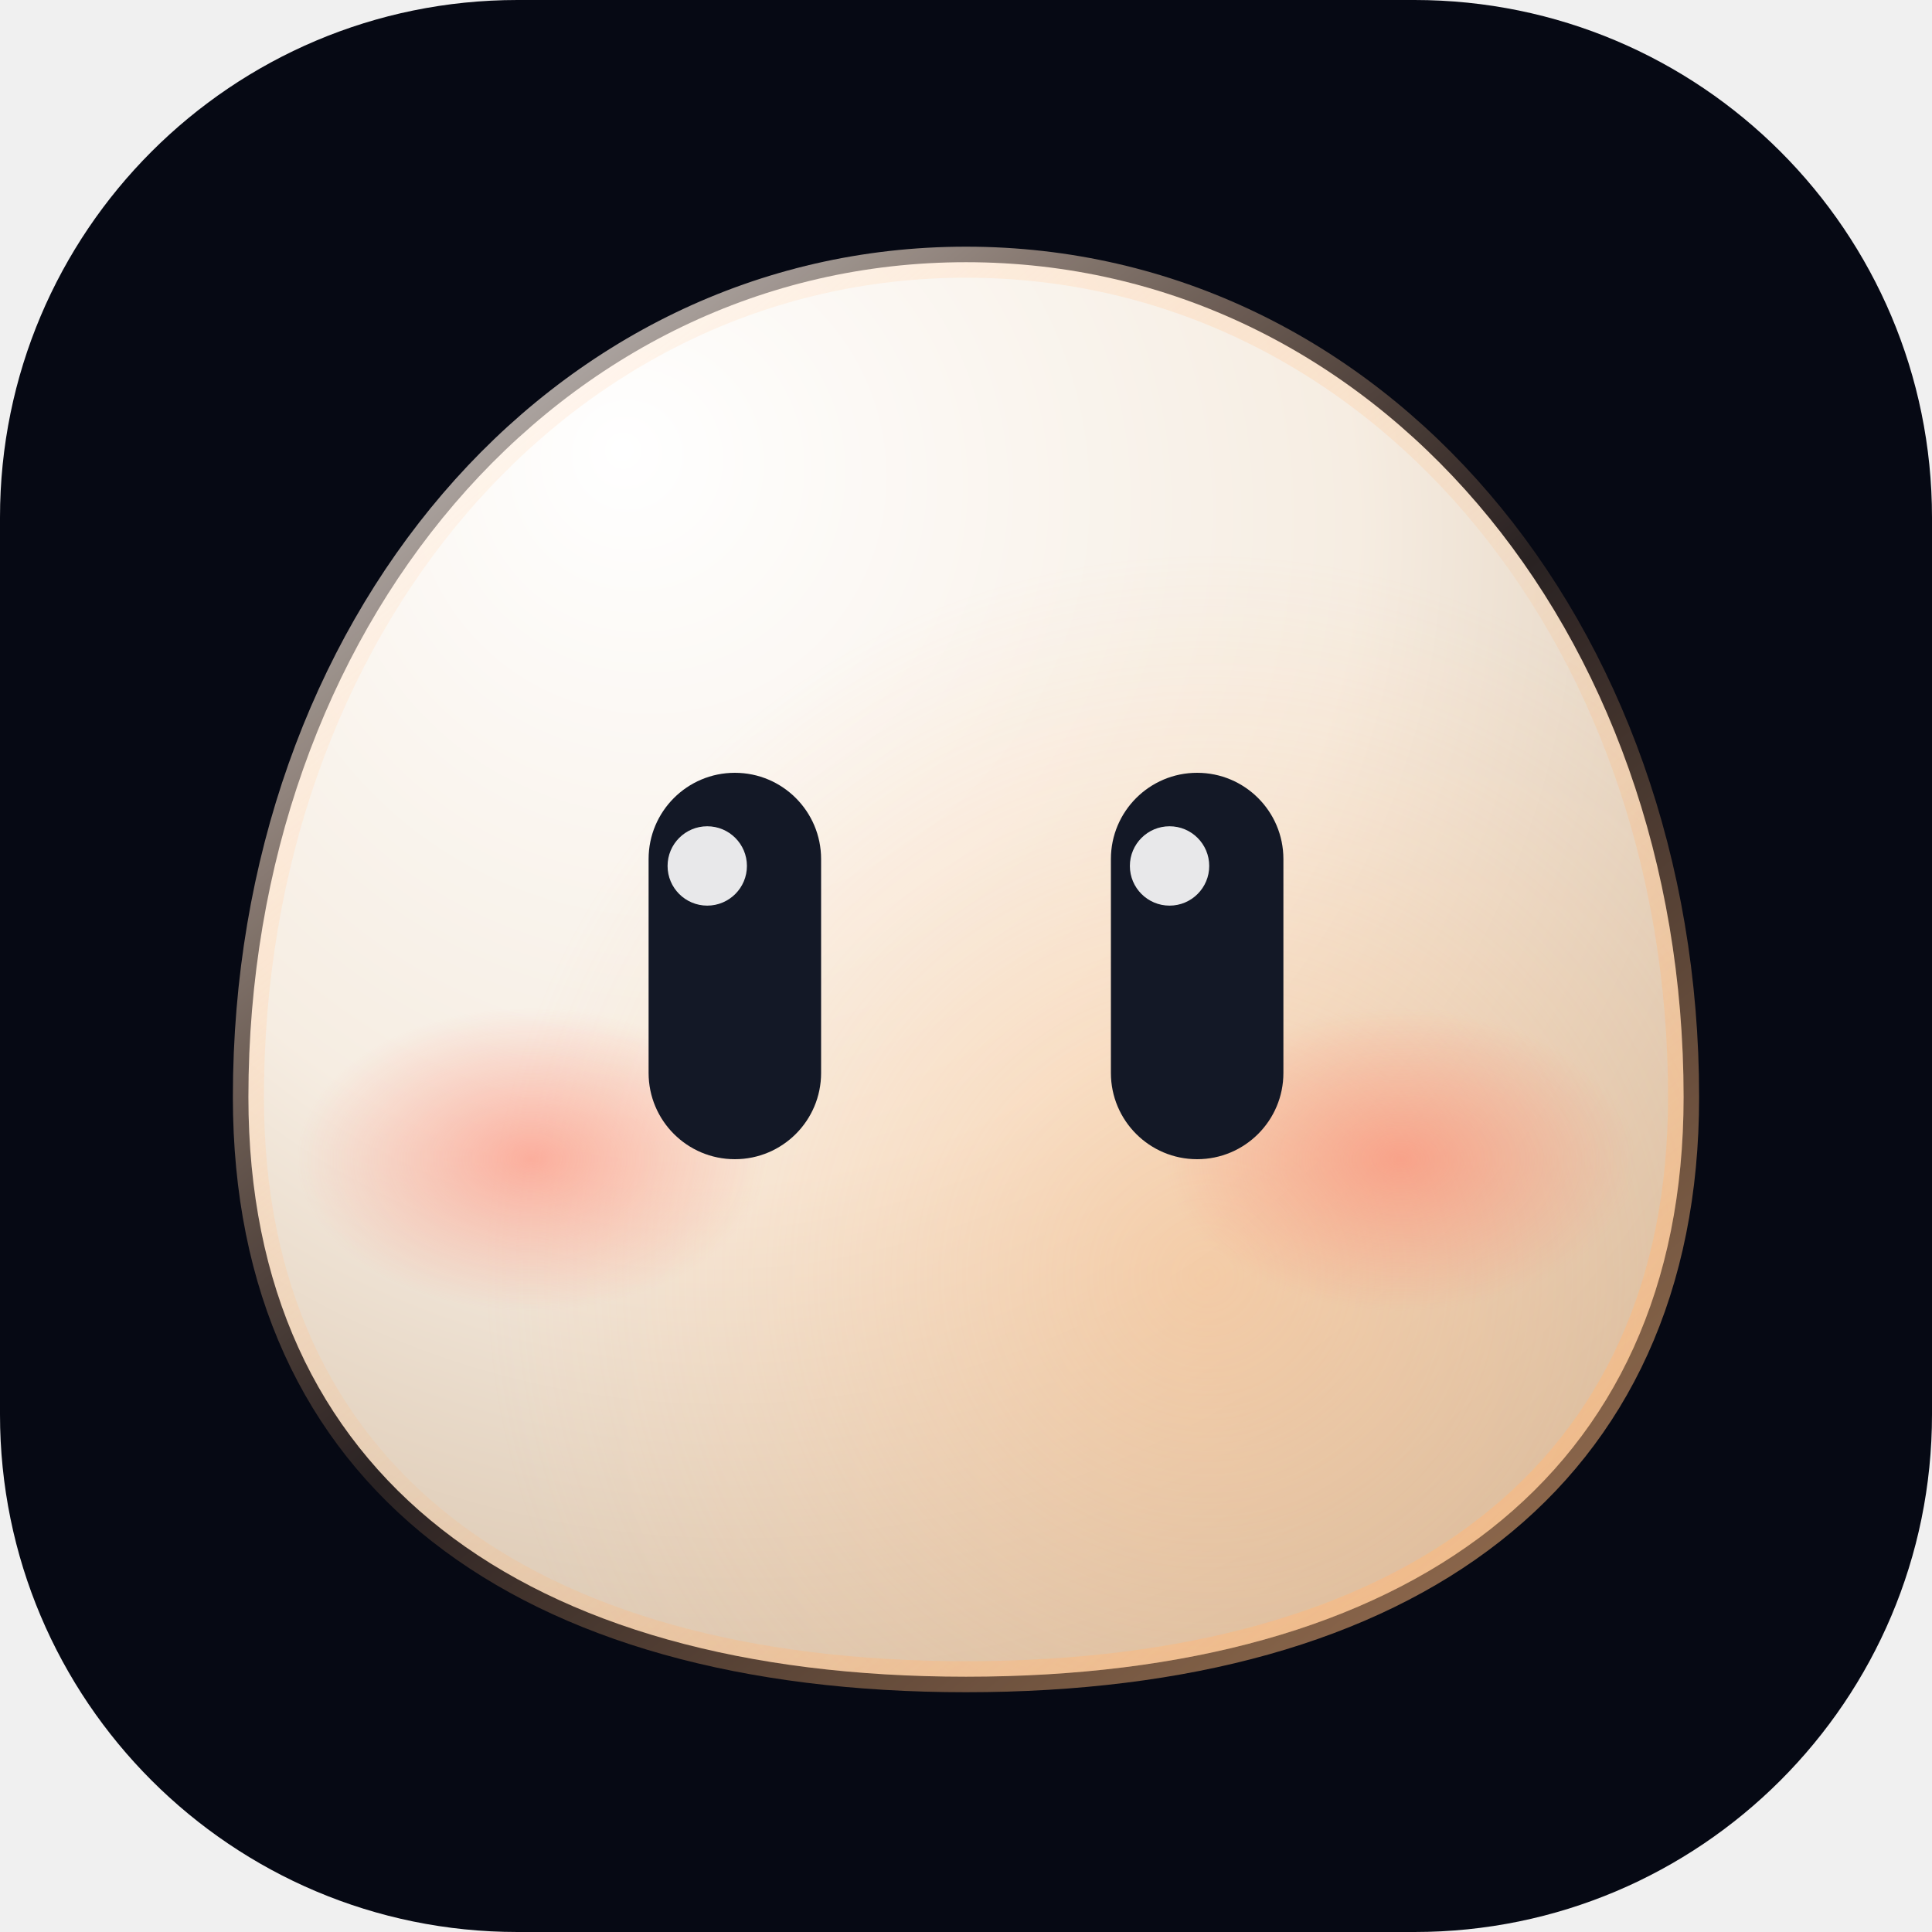
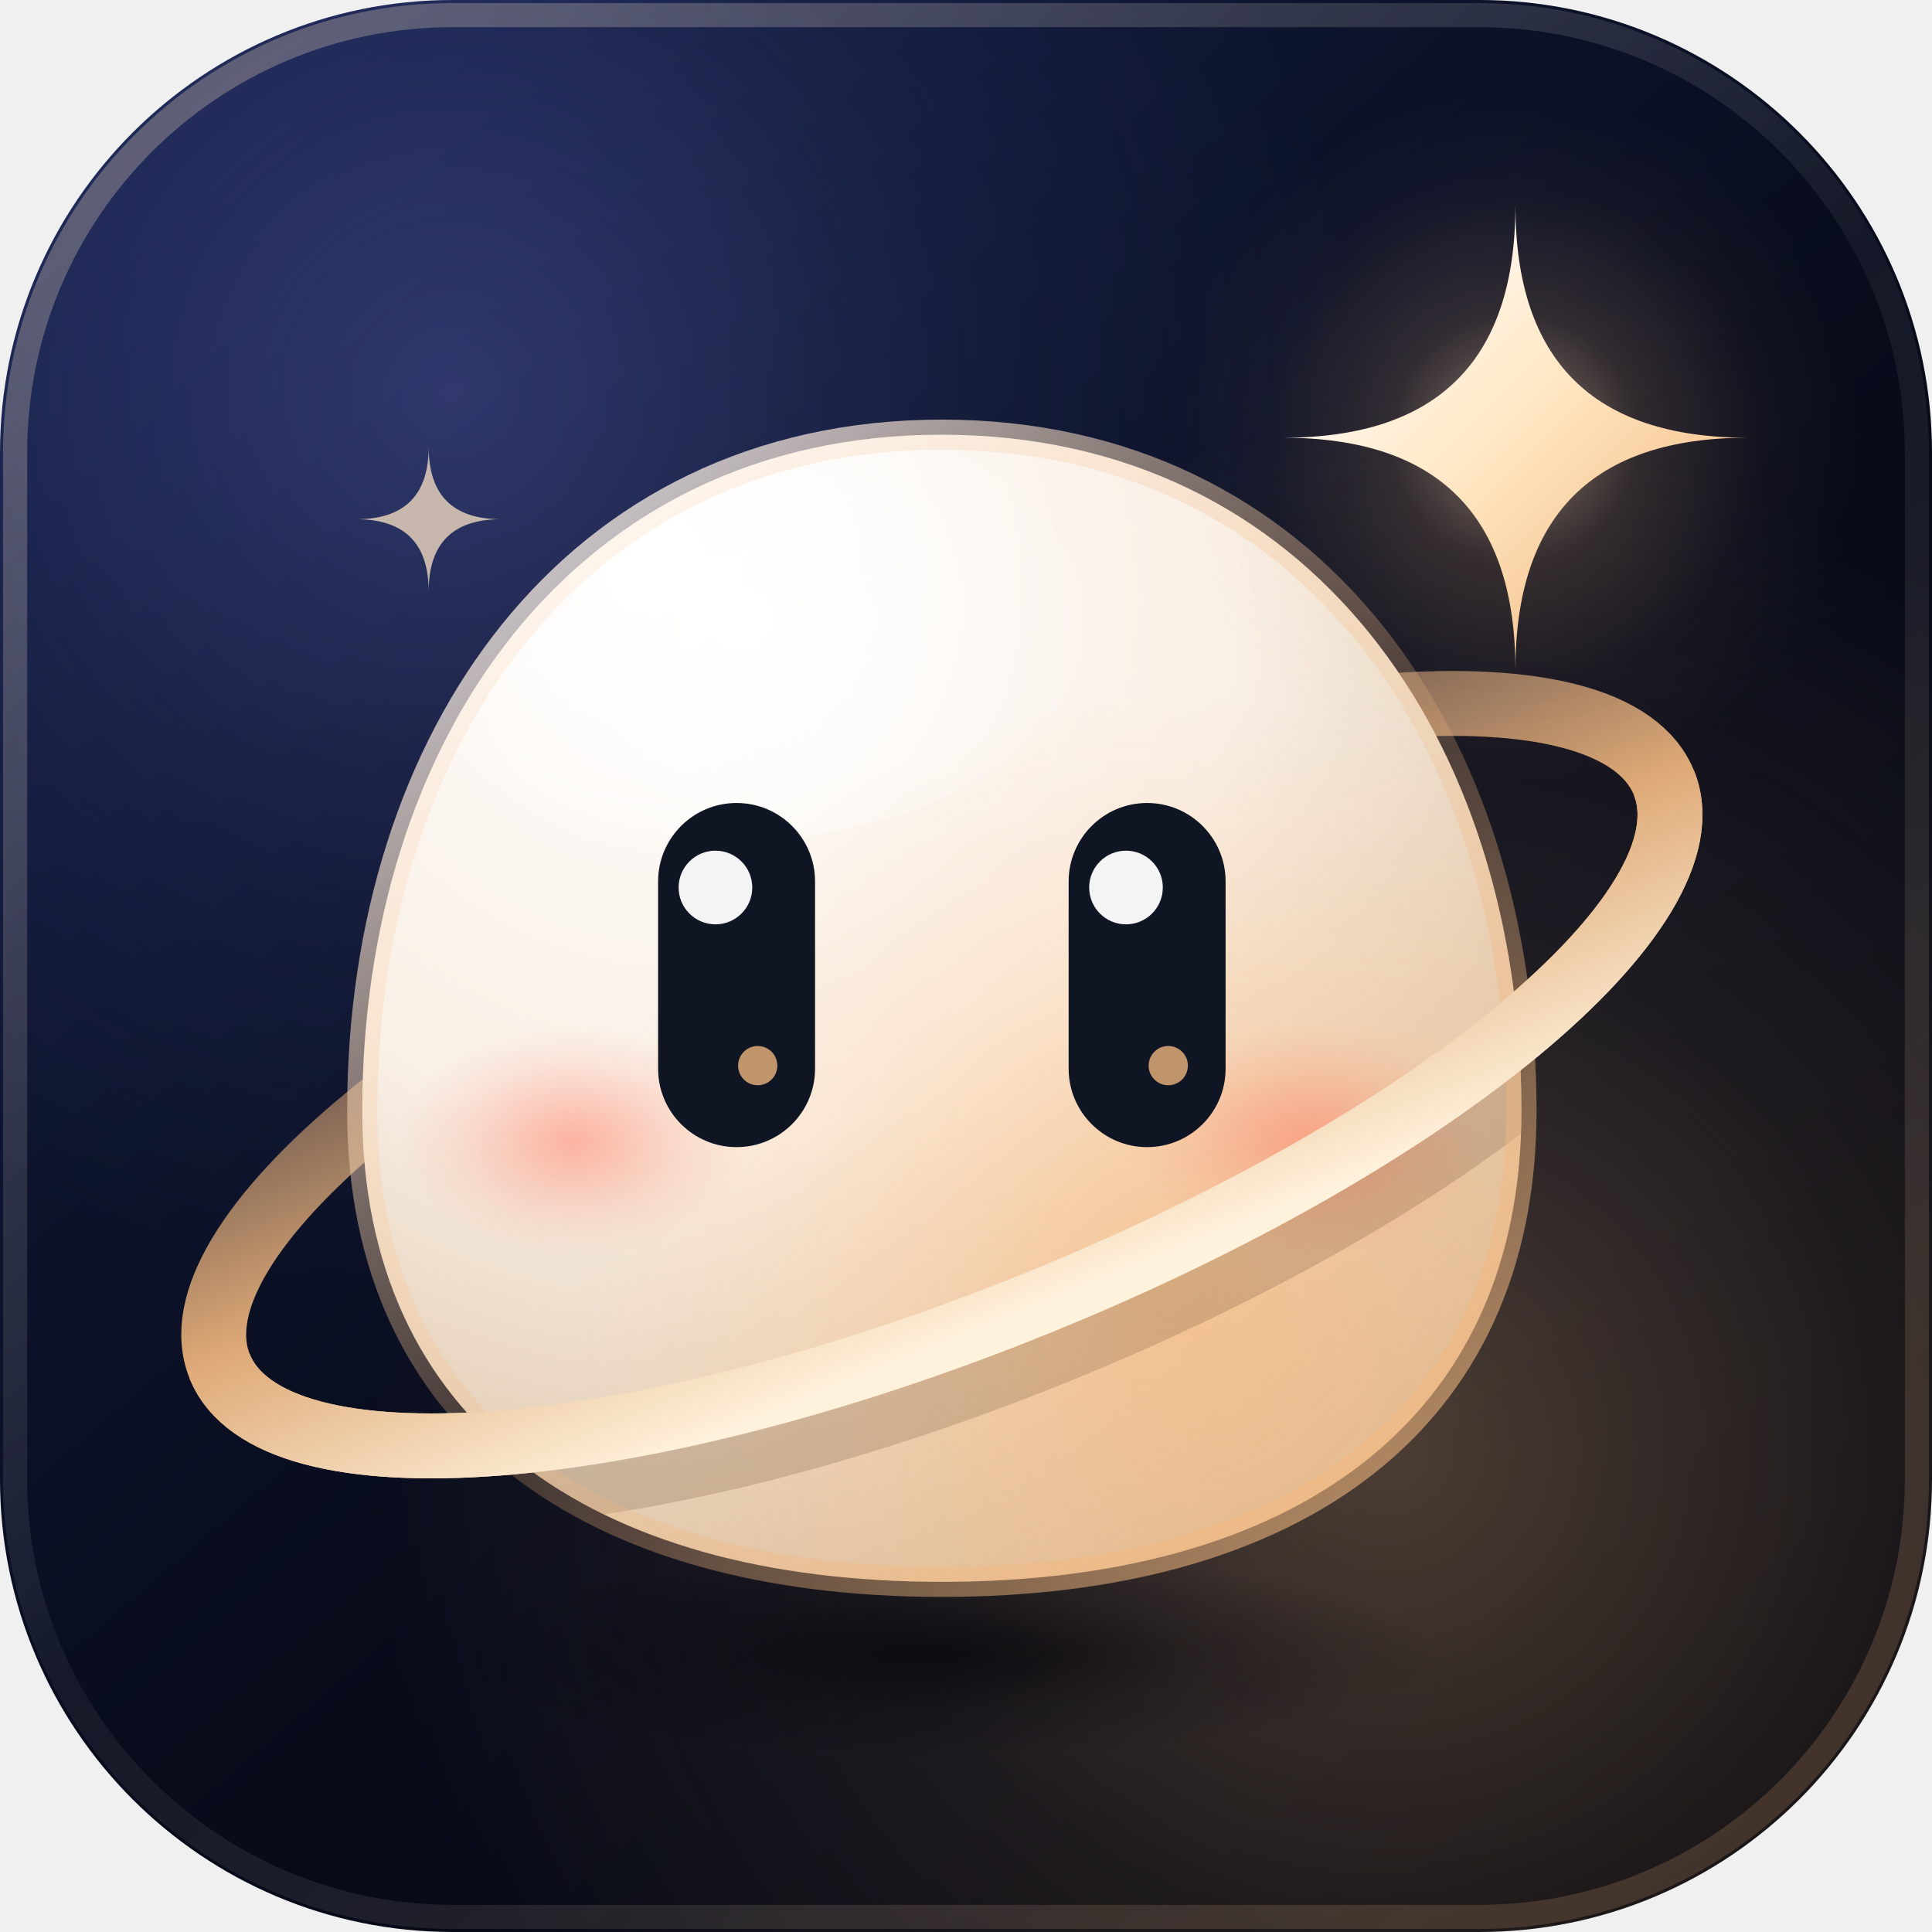
- <svg xmlns="http://www.w3.org/2000/svg" viewBox="0 0 56 56" fill="none">
-   <rect width="56" height="56" rx="15" fill="#060914" />
+ <svg xmlns="http://www.w3.org/2000/svg" viewBox="0 0 64 64" fill="none">
  <defs>
-     <clipPath id="fav-clip">
-       <path d="M 28 7.6 C 39.8 7.6, 48.8 18.2, 48.8 31.8 C 48.8 42.8, 40.8 48.6, 28 48.6 C 15.2 48.6, 7.2 42.8, 7.2 31.8 C 7.2 18.2, 16.2 7.6, 28 7.6 Z" />
+     <linearGradient id="v-bg" x1="8" y1="4" x2="56" y2="60" gradientUnits="userSpaceOnUse">
+       <stop offset="0%" stop-color="#131D42" />
+       <stop offset="52%" stop-color="#080C1C" />
+       <stop offset="100%" stop-color="#04060D" />
+     </linearGradient>
+     <radialGradient id="v-nebula-gold" cx="46" cy="48" r="34" gradientUnits="userSpaceOnUse">
+       <stop offset="0%" stop-color="#F2B880" stop-opacity="0.30" />
+       <stop offset="50%" stop-color="#F2B880" stop-opacity="0.10" />
+       <stop offset="100%" stop-color="#F2B880" stop-opacity="0" />
+     </radialGradient>
+     <radialGradient id="v-nebula-indigo" cx="15" cy="13" r="30" gradientUnits="userSpaceOnUse">
+       <stop offset="0%" stop-color="#818CF8" stop-opacity="0.28" />
+       <stop offset="55%" stop-color="#818CF8" stop-opacity="0.08" />
+       <stop offset="100%" stop-color="#818CF8" stop-opacity="0" />
+     </radialGradient>
+     <linearGradient id="v-bevel" x1="8" y1="2" x2="56" y2="62" gradientUnits="userSpaceOnUse">
+       <stop offset="0%" stop-color="#FFE6C7" stop-opacity="0.28" />
+       <stop offset="50%" stop-color="#FFFFFF" stop-opacity="0.05" />
+       <stop offset="100%" stop-color="#F2B880" stop-opacity="0.18" />
+     </linearGradient>
+     <clipPath id="v-mochi-clip">
+       <path d="M 31.2 14.4 C 43.4 14.4, 50.4 24.5, 50.4 36.8 C 50.4 47.1, 42.8 52.4, 31.2 52.4 C 19.6 52.4, 12.0 47.1, 12.0 36.8 C 12.0 24.5, 19.0 14.4, 31.2 14.4 Z" />
    </clipPath>
-     <radialGradient id="fav-body" gradientUnits="userSpaceOnUse" cx="22" cy="17" r="34" fx="18" fy="13">
-       <stop offset="0%" stop-color="#ffffff" />
-       <stop offset="56%" stop-color="#f6ede2" />
-       <stop offset="100%" stop-color="#d8c2aa" />
+     <clipPath id="v-orbit-front-half">
+       <rect x="0" y="35.6" width="64" height="24" />
+     </clipPath>
+     <radialGradient id="v-ao-shadow" cx="50%" cy="50%" r="50%">
+       <stop offset="0%" stop-color="#020308" stop-opacity="0.65" />
+       <stop offset="55%" stop-color="#020308" stop-opacity="0.22" />
+       <stop offset="100%" stop-color="#020308" stop-opacity="0" />
    </radialGradient>
-     <radialGradient id="fav-aurora" cx="50%" cy="50%" r="50%">
-       <stop offset="0%" stop-color="#ffb87a" stop-opacity="0.45" />
-       <stop offset="65%" stop-color="#ffb87a" stop-opacity="0.14" />
-       <stop offset="100%" stop-color="#ffb87a" stop-opacity="0" />
+     <radialGradient id="v-body" cx="24.5" cy="21.5" r="33" fx="21.5" fy="18.5" gradientUnits="userSpaceOnUse">
+       <stop offset="0%" stop-color="#FFFFFF" />
+       <stop offset="54%" stop-color="#F9F0E6" />
+       <stop offset="100%" stop-color="#DCC1A3" />
    </radialGradient>
-     <radialGradient id="fav-blush" cx="50%" cy="50%" r="50%">
-       <stop offset="0%" stop-color="#ff8570" stop-opacity="0.6" />
-       <stop offset="100%" stop-color="#ff8570" stop-opacity="0" />
+     <radialGradient id="v-subsurface" cx="39" cy="43" r="20" gradientUnits="userSpaceOnUse">
+       <stop offset="0%" stop-color="#FFB36B" stop-opacity="0.52" />
+       <stop offset="65%" stop-color="#FFB36B" stop-opacity="0.15" />
+       <stop offset="100%" stop-color="#FFB36B" stop-opacity="0" />
    </radialGradient>
-     <linearGradient id="fav-rim" gradientUnits="userSpaceOnUse" x1="12" y1="8" x2="44" y2="48">
-       <stop offset="0%" stop-color="#ffffff" stop-opacity="0.78" />
-       <stop offset="52%" stop-color="#ffb87a" stop-opacity="0.14" />
-       <stop offset="100%" stop-color="#ffb87a" stop-opacity="0.58" />
+     <radialGradient id="v-lustre" cx="24.5" cy="20.5" r="12" gradientUnits="userSpaceOnUse">
+       <stop offset="0%" stop-color="#FFFFFF" stop-opacity="0.92" />
+       <stop offset="100%" stop-color="#FFFFFF" stop-opacity="0" />
+     </radialGradient>
+     <radialGradient id="v-blush" cx="50%" cy="50%" r="50%">
+       <stop offset="0%" stop-color="#FF836B" stop-opacity="0.56" />
+       <stop offset="65%" stop-color="#FF836B" stop-opacity="0.15" />
+       <stop offset="100%" stop-color="#FF836B" stop-opacity="0" />
+     </radialGradient>
+     <linearGradient id="v-rim" x1="16" y1="14" x2="47" y2="52" gradientUnits="userSpaceOnUse">
+       <stop offset="0%" stop-color="#FFFFFF" stop-opacity="0.86" />
+       <stop offset="55%" stop-color="#F2B880" stop-opacity="0.22" />
+       <stop offset="100%" stop-color="#F2B880" stop-opacity="0.65" />
+     </linearGradient>
+     <linearGradient id="v-orbit-3d" x1="31.2" y1="27.2" x2="31.2" y2="44.0" gradientUnits="userSpaceOnUse">
+       <stop offset="0%" stop-color="#6A564E" />
+       <stop offset="48%" stop-color="#DEA976" />
+       <stop offset="100%" stop-color="#FFF2DC" />
+     </linearGradient>
+     <radialGradient id="v-star-glow" cx="50.2" cy="14.5" r="11.5" gradientUnits="userSpaceOnUse">
+       <stop offset="0%" stop-color="#FFE7C4" stop-opacity="0.54" />
+       <stop offset="36%" stop-color="#F2B880" stop-opacity="0.17" />
+       <stop offset="72%" stop-color="#F2B880" stop-opacity="0.04" />
+       <stop offset="100%" stop-color="#F2B880" stop-opacity="0" />
+     </radialGradient>
+     <linearGradient id="v-star-fill" x1="44" y1="8.5" x2="56" y2="20.5" gradientUnits="userSpaceOnUse">
+       <stop offset="0%" stop-color="#FFFFFF" />
+       <stop offset="52%" stop-color="#FFE5BF" />
+       <stop offset="100%" stop-color="#F2B880" />
    </linearGradient>
  </defs>
-   <g clip-path="url(#fav-clip)">
-     <path d="M 28 7.6 C 39.8 7.6, 48.8 18.2, 48.8 31.8 C 48.8 42.8, 40.8 48.6, 28 48.6 C 15.2 48.6, 7.2 42.8, 7.2 31.8 C 7.2 18.2, 16.2 7.6, 28 7.6 Z" fill="url(#fav-body)" />
-     <circle cx="35" cy="37" r="21" fill="url(#fav-aurora)" />
-     <ellipse cx="15.4" cy="33.6" rx="6.8" ry="4.4" fill="url(#fav-blush)" />
-     <ellipse cx="40.6" cy="33.6" rx="6.8" ry="4.4" fill="url(#fav-blush)" />
-     <rect x="18.8" y="22.4" width="5" height="11.2" rx="2.5" fill="#131826" />
-     <circle cx="20.5" cy="25.1" r="1.15" fill="#ffffff" opacity="0.9" />
-     <rect x="32.2" y="22.4" width="5" height="11.2" rx="2.5" fill="#131826" />
-     <circle cx="33.9" cy="25.1" r="1.15" fill="#ffffff" opacity="0.9" />
+   <rect width="64" height="64" rx="15" fill="url(#v-bg)" />
+   <rect width="64" height="64" rx="15" fill="url(#v-nebula-indigo)" />
+   <rect width="64" height="64" rx="15" fill="url(#v-nebula-gold)" />
+   <rect x="0.5" y="0.5" width="63" height="63" rx="14.5" stroke="url(#v-bevel)" stroke-width="0.8" />
+   <path d="M 14.2 14.8 Q 14.2 17.2 16.6 17.2 Q 14.2 17.2 14.2 19.6 Q 14.2 17.2 11.8 17.2 Q 14.2 17.2 14.2 14.8 Z" fill="#FFE6C6" opacity="0.74" />
+   <g transform="rotate(-22 31.2 35.6)">
+     <ellipse cx="31.2" cy="35.6" rx="25.8" ry="8.2" stroke="url(#v-orbit-3d)" stroke-width="2.15" />
  </g>
-   <path d="M 28 7.6 C 39.8 7.6, 48.8 18.2, 48.8 31.8 C 48.8 42.8, 40.8 48.6, 28 48.6 C 15.2 48.6, 7.2 42.8, 7.2 31.8 C 7.2 18.2, 16.2 7.6, 28 7.6 Z" stroke="url(#fav-rim)" stroke-width="0.9" fill="none" />
+   <ellipse cx="31.2" cy="54.8" rx="16.5" ry="3.4" fill="url(#v-ao-shadow)" />
+   <g clip-path="url(#v-mochi-clip)">
+     <path d="M 31.2 14.4 C 43.4 14.4, 50.4 24.5, 50.4 36.8 C 50.4 47.1, 42.8 52.4, 31.2 52.4 C 19.6 52.4, 12.0 47.1, 12.0 36.8 C 12.0 24.5, 19.0 14.4, 31.2 14.4 Z" fill="url(#v-body)" />
+     <circle cx="39" cy="43" r="20" fill="url(#v-subsurface)" />
+     <ellipse cx="24.5" cy="20.6" rx="11.5" ry="7.2" fill="url(#v-lustre)" />
+     <ellipse cx="19.0" cy="37.8" rx="5.8" ry="3.8" fill="url(#v-blush)" />
+     <ellipse cx="43.4" cy="37.8" rx="5.8" ry="3.8" fill="url(#v-blush)" />
+     <rect x="21.8" y="26.6" width="5.2" height="11.4" rx="2.6" fill="#101524" />
+     <circle cx="23.7" cy="29.4" r="1.22" fill="#FFFFFF" opacity="0.95" />
+     <circle cx="25.1" cy="35.3" r="0.65" fill="#F2B880" opacity="0.78" />
+     <rect x="35.4" y="26.6" width="5.2" height="11.4" rx="2.6" fill="#101524" />
+     <circle cx="37.3" cy="29.4" r="1.22" fill="#FFFFFF" opacity="0.95" />
+     <circle cx="38.7" cy="35.3" r="0.65" fill="#F2B880" opacity="0.78" />
+     <g transform="rotate(-22 31.2 35.6)" clip-path="url(#v-orbit-front-half)">
+       <ellipse cx="31.2" cy="37.1" rx="25.8" ry="8.2" stroke="#5C3D24" stroke-opacity="0.20" stroke-width="2.6" />
+     </g>
+   </g>
+   <path d="M 31.2 14.4 C 43.4 14.4, 50.4 24.5, 50.4 36.8 C 50.4 47.1, 42.8 52.4, 31.2 52.4 C 19.6 52.4, 12.0 47.1, 12.0 36.8 C 12.0 24.5, 19.0 14.4, 31.2 14.4 Z" stroke="url(#v-rim)" stroke-width="1.0" />
+   <g transform="rotate(-22 31.2 35.6)" clip-path="url(#v-orbit-front-half)">
+     <ellipse cx="31.2" cy="35.6" rx="25.8" ry="8.2" stroke="url(#v-orbit-3d)" stroke-width="2.15" />
+   </g>
+   <circle cx="50.2" cy="14.5" r="11.5" fill="url(#v-star-glow)" />
+   <path d="M 50.2 6.8 Q 50.2 14.5 57.9 14.5 Q 50.2 14.5 50.2 22.2 Q 50.2 14.5 42.5 14.5 Q 50.2 14.5 50.2 6.8 Z" fill="url(#v-star-fill)" />
</svg>
